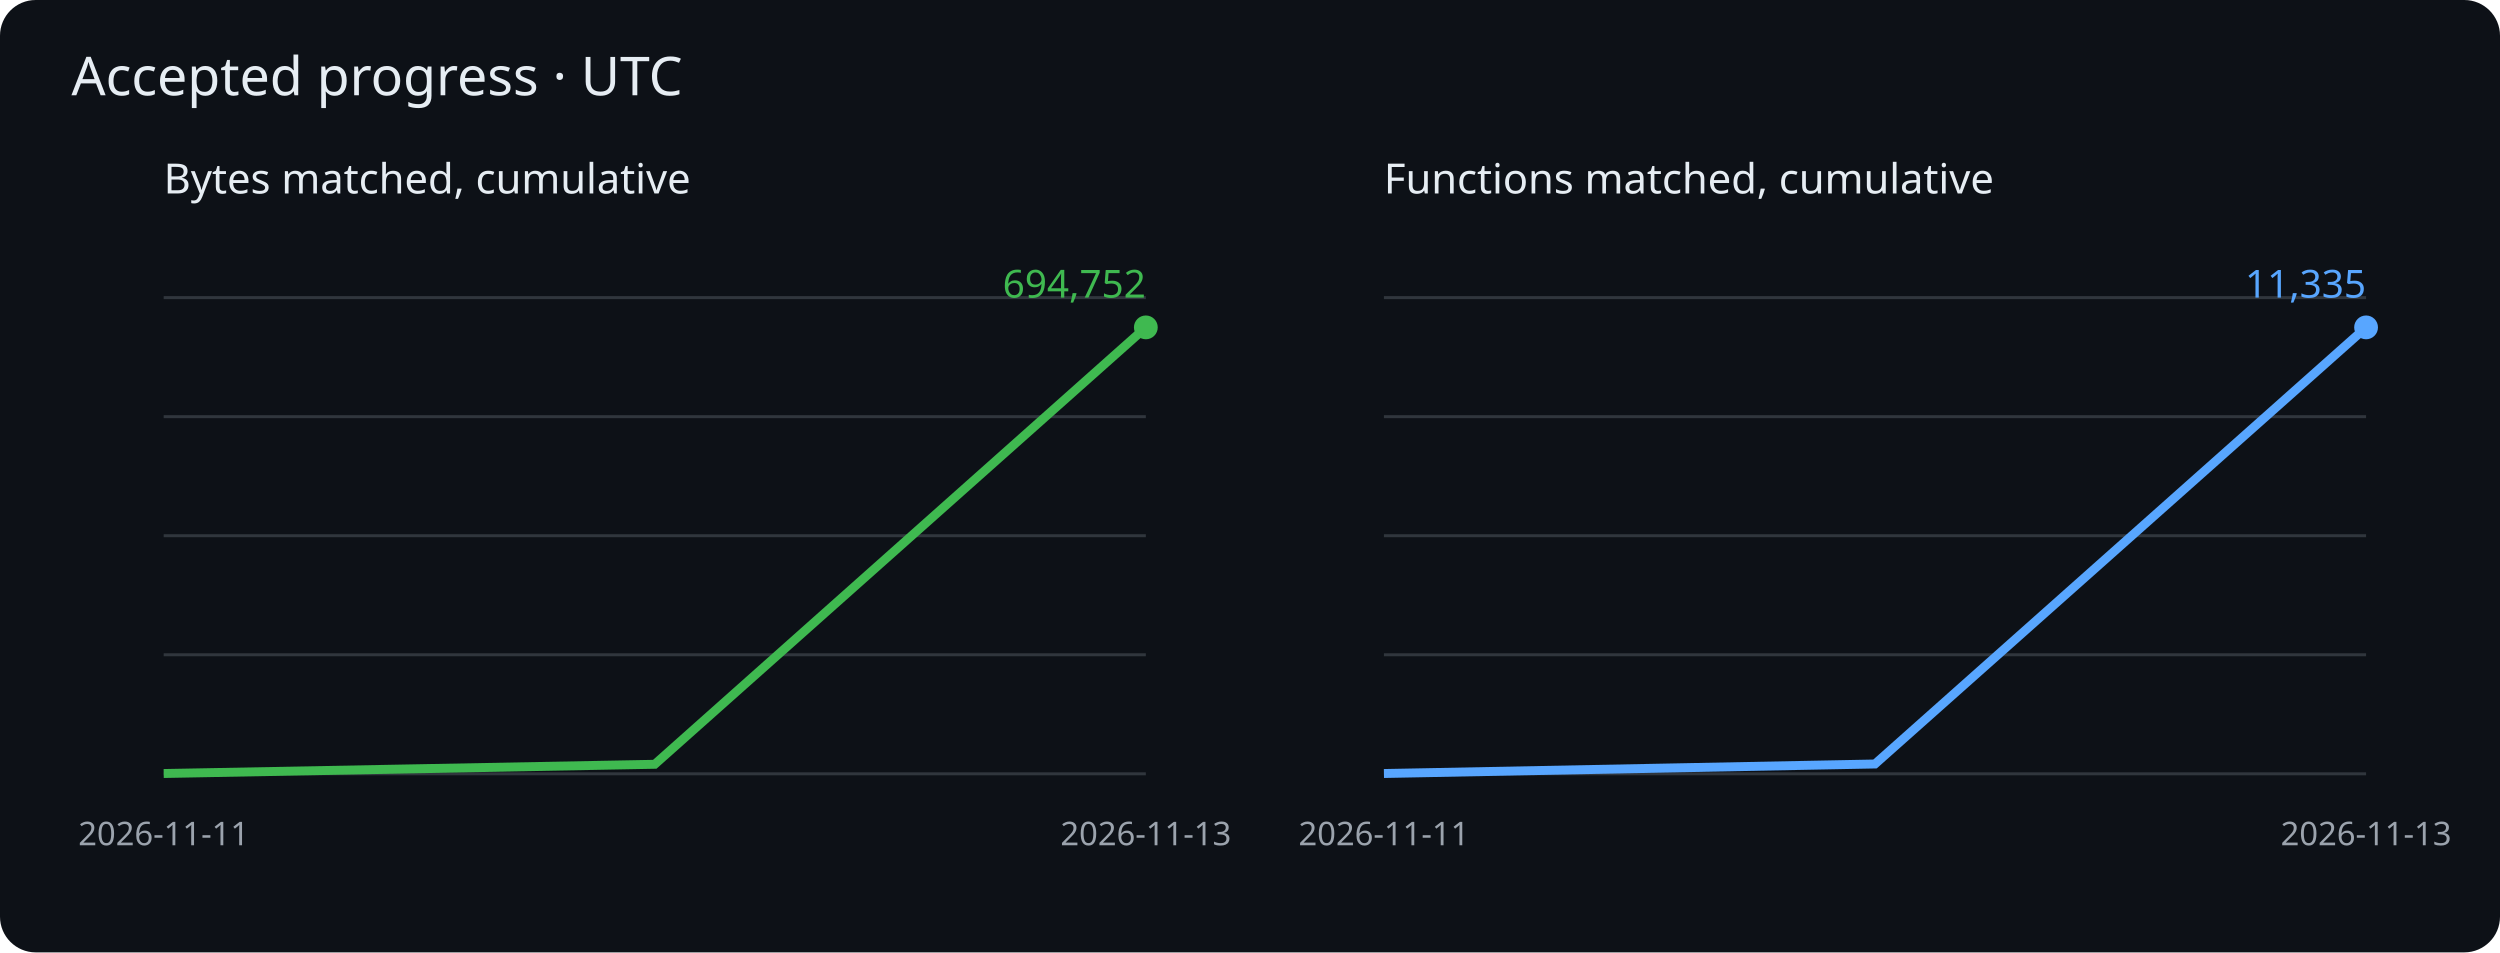
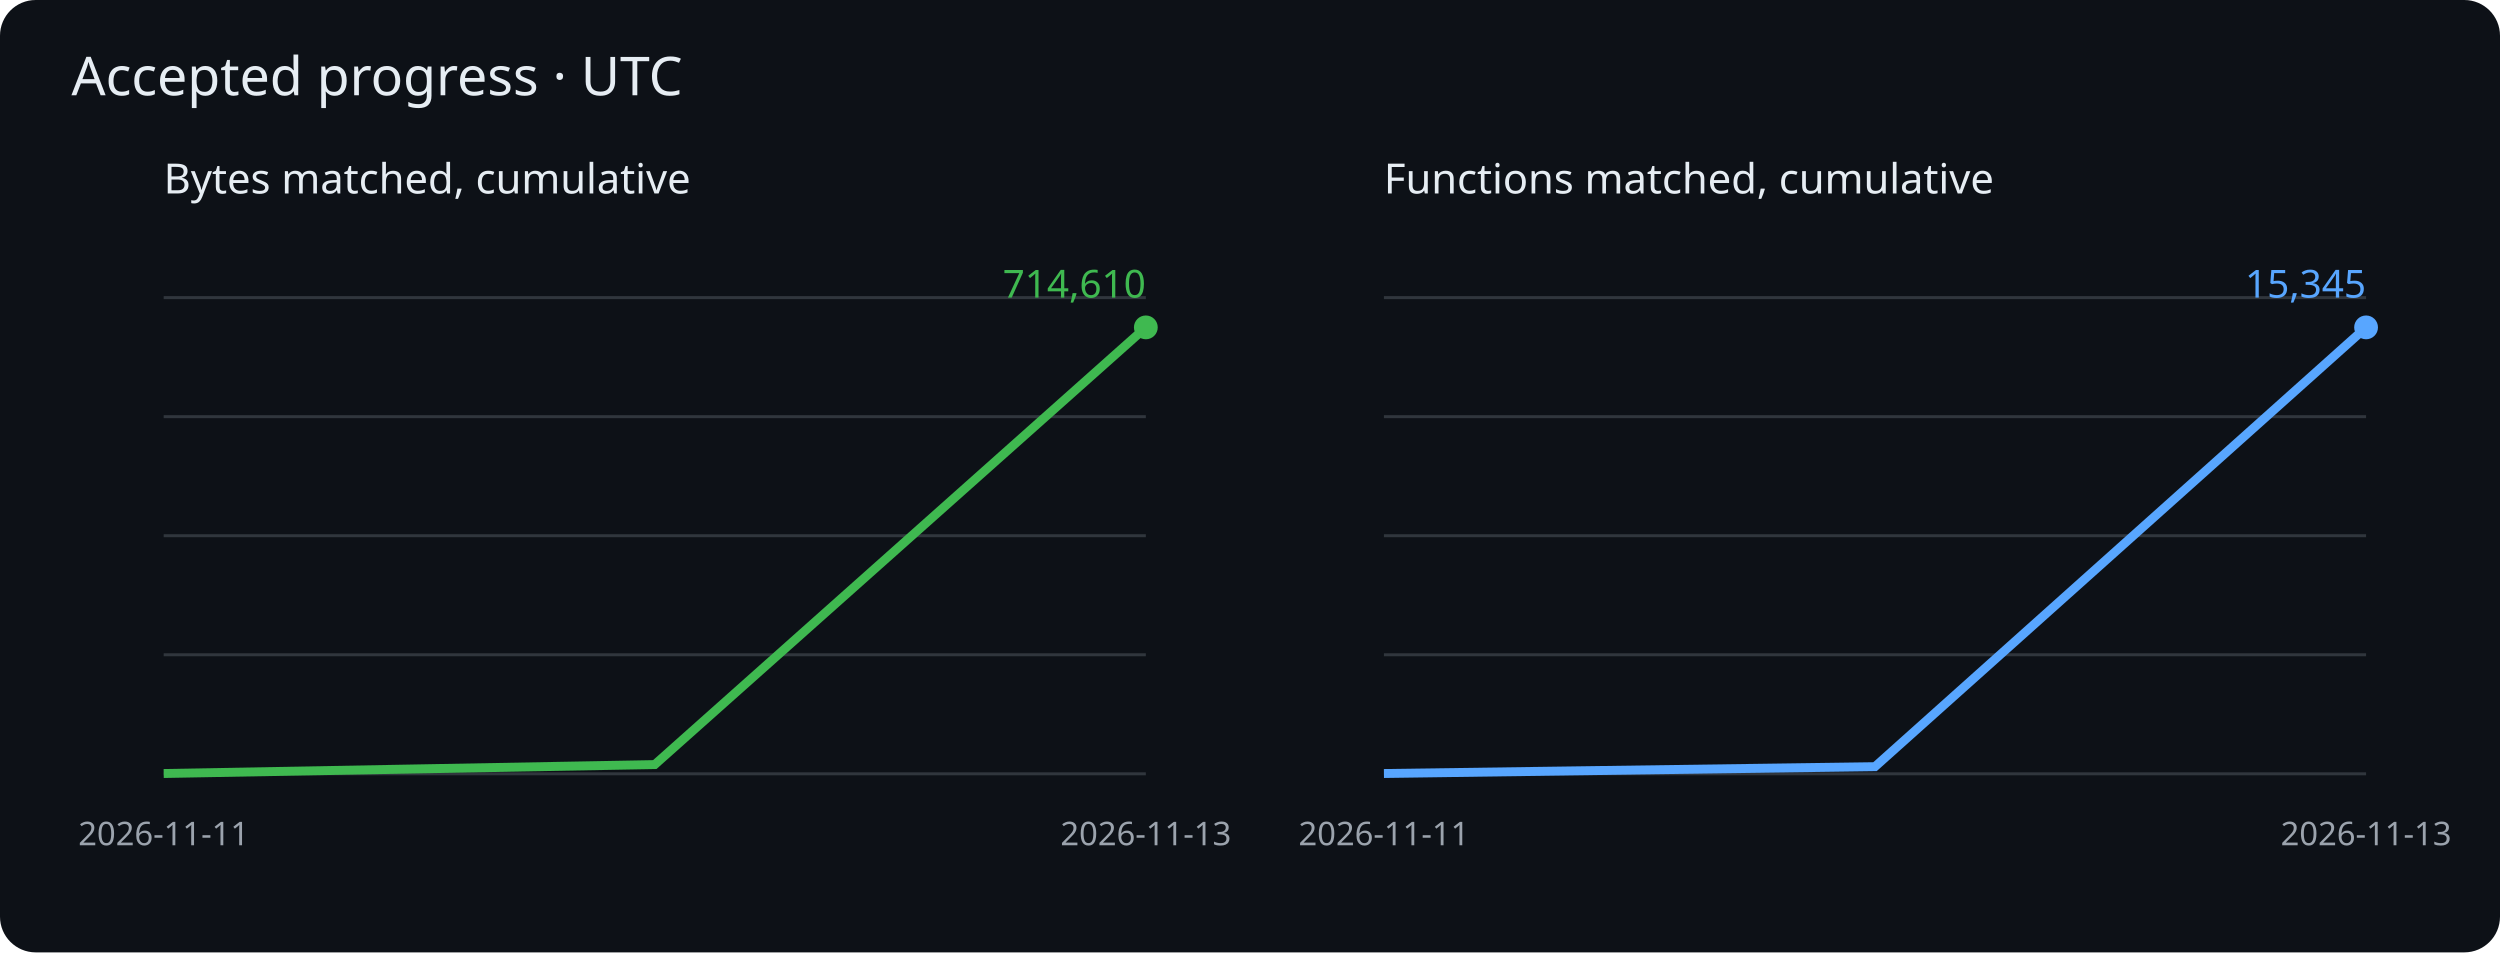
<svg xmlns="http://www.w3.org/2000/svg" viewBox="0 0 840 320" role="img" aria-label="Cumulative matched bytes and functions">
  <rect width="840" height="320" rx="12" fill="#0d1117" />
  <g font-family="sans-serif">
    <text x="24" y="32" fill="#e6edf3" font-size="18">Accepted progress · UTC</text>
    <text x="55" y="65" fill="#e6edf3" font-size="14">Bytes matched, cumulative</text>
    <path d="M55 260h330" stroke="#30363d" />
    <path d="M55 220h330" stroke="#30363d" />
    <path d="M55 180h330" stroke="#30363d" />
    <path d="M55 140h330" stroke="#30363d" />
    <path d="M55 100h330" stroke="#30363d" />
-     <polyline points="55.0,259.9 220.0,256.8 385.0,110.0" fill="none" stroke="#3fb950" stroke-width="3" />
+     <polyline points="55.0,259.9 220.0,256.9 385.0,110.0" fill="none" stroke="#3fb950" stroke-width="3" />
    <circle cx="385.0" cy="110.0" r="4" fill="#3fb950" />
-     <text x="385.0" y="100.0" text-anchor="end" fill="#3fb950" font-size="13">694,752</text>
+     <text x="385.0" y="100.0" text-anchor="end" fill="#3fb950" font-size="13">714,610</text>
    <text x="55.0" y="284" fill="#9ba3ad" font-size="11" text-anchor="middle">2026-11-11</text>
    <text x="385.0" y="284" fill="#9ba3ad" font-size="11" text-anchor="middle">2026-11-13</text>
    <text x="465" y="65" fill="#e6edf3" font-size="14">Functions matched, cumulative</text>
    <path d="M465 260h330" stroke="#30363d" />
    <path d="M465 220h330" stroke="#30363d" />
    <path d="M465 180h330" stroke="#30363d" />
    <path d="M465 140h330" stroke="#30363d" />
    <path d="M465 100h330" stroke="#30363d" />
-     <polyline points="465.0,259.9 630.0,256.7 795.0,110.0" fill="none" stroke="#58a6ff" stroke-width="3" />
+     <polyline points="465.0,259.9 630.0,257.6 795.0,110.0" fill="none" stroke="#58a6ff" stroke-width="3" />
    <circle cx="795.0" cy="110.0" r="4" fill="#58a6ff" />
-     <text x="795.0" y="100.0" text-anchor="end" fill="#58a6ff" font-size="13">11,335</text>
+     <text x="795.0" y="100.0" text-anchor="end" fill="#58a6ff" font-size="13">15,345</text>
    <text x="465.0" y="284" fill="#9ba3ad" font-size="11" text-anchor="middle">2026-11-11</text>
    <text x="795.0" y="284" fill="#9ba3ad" font-size="11" text-anchor="middle">2026-11-13</text>
  </g>
</svg>
